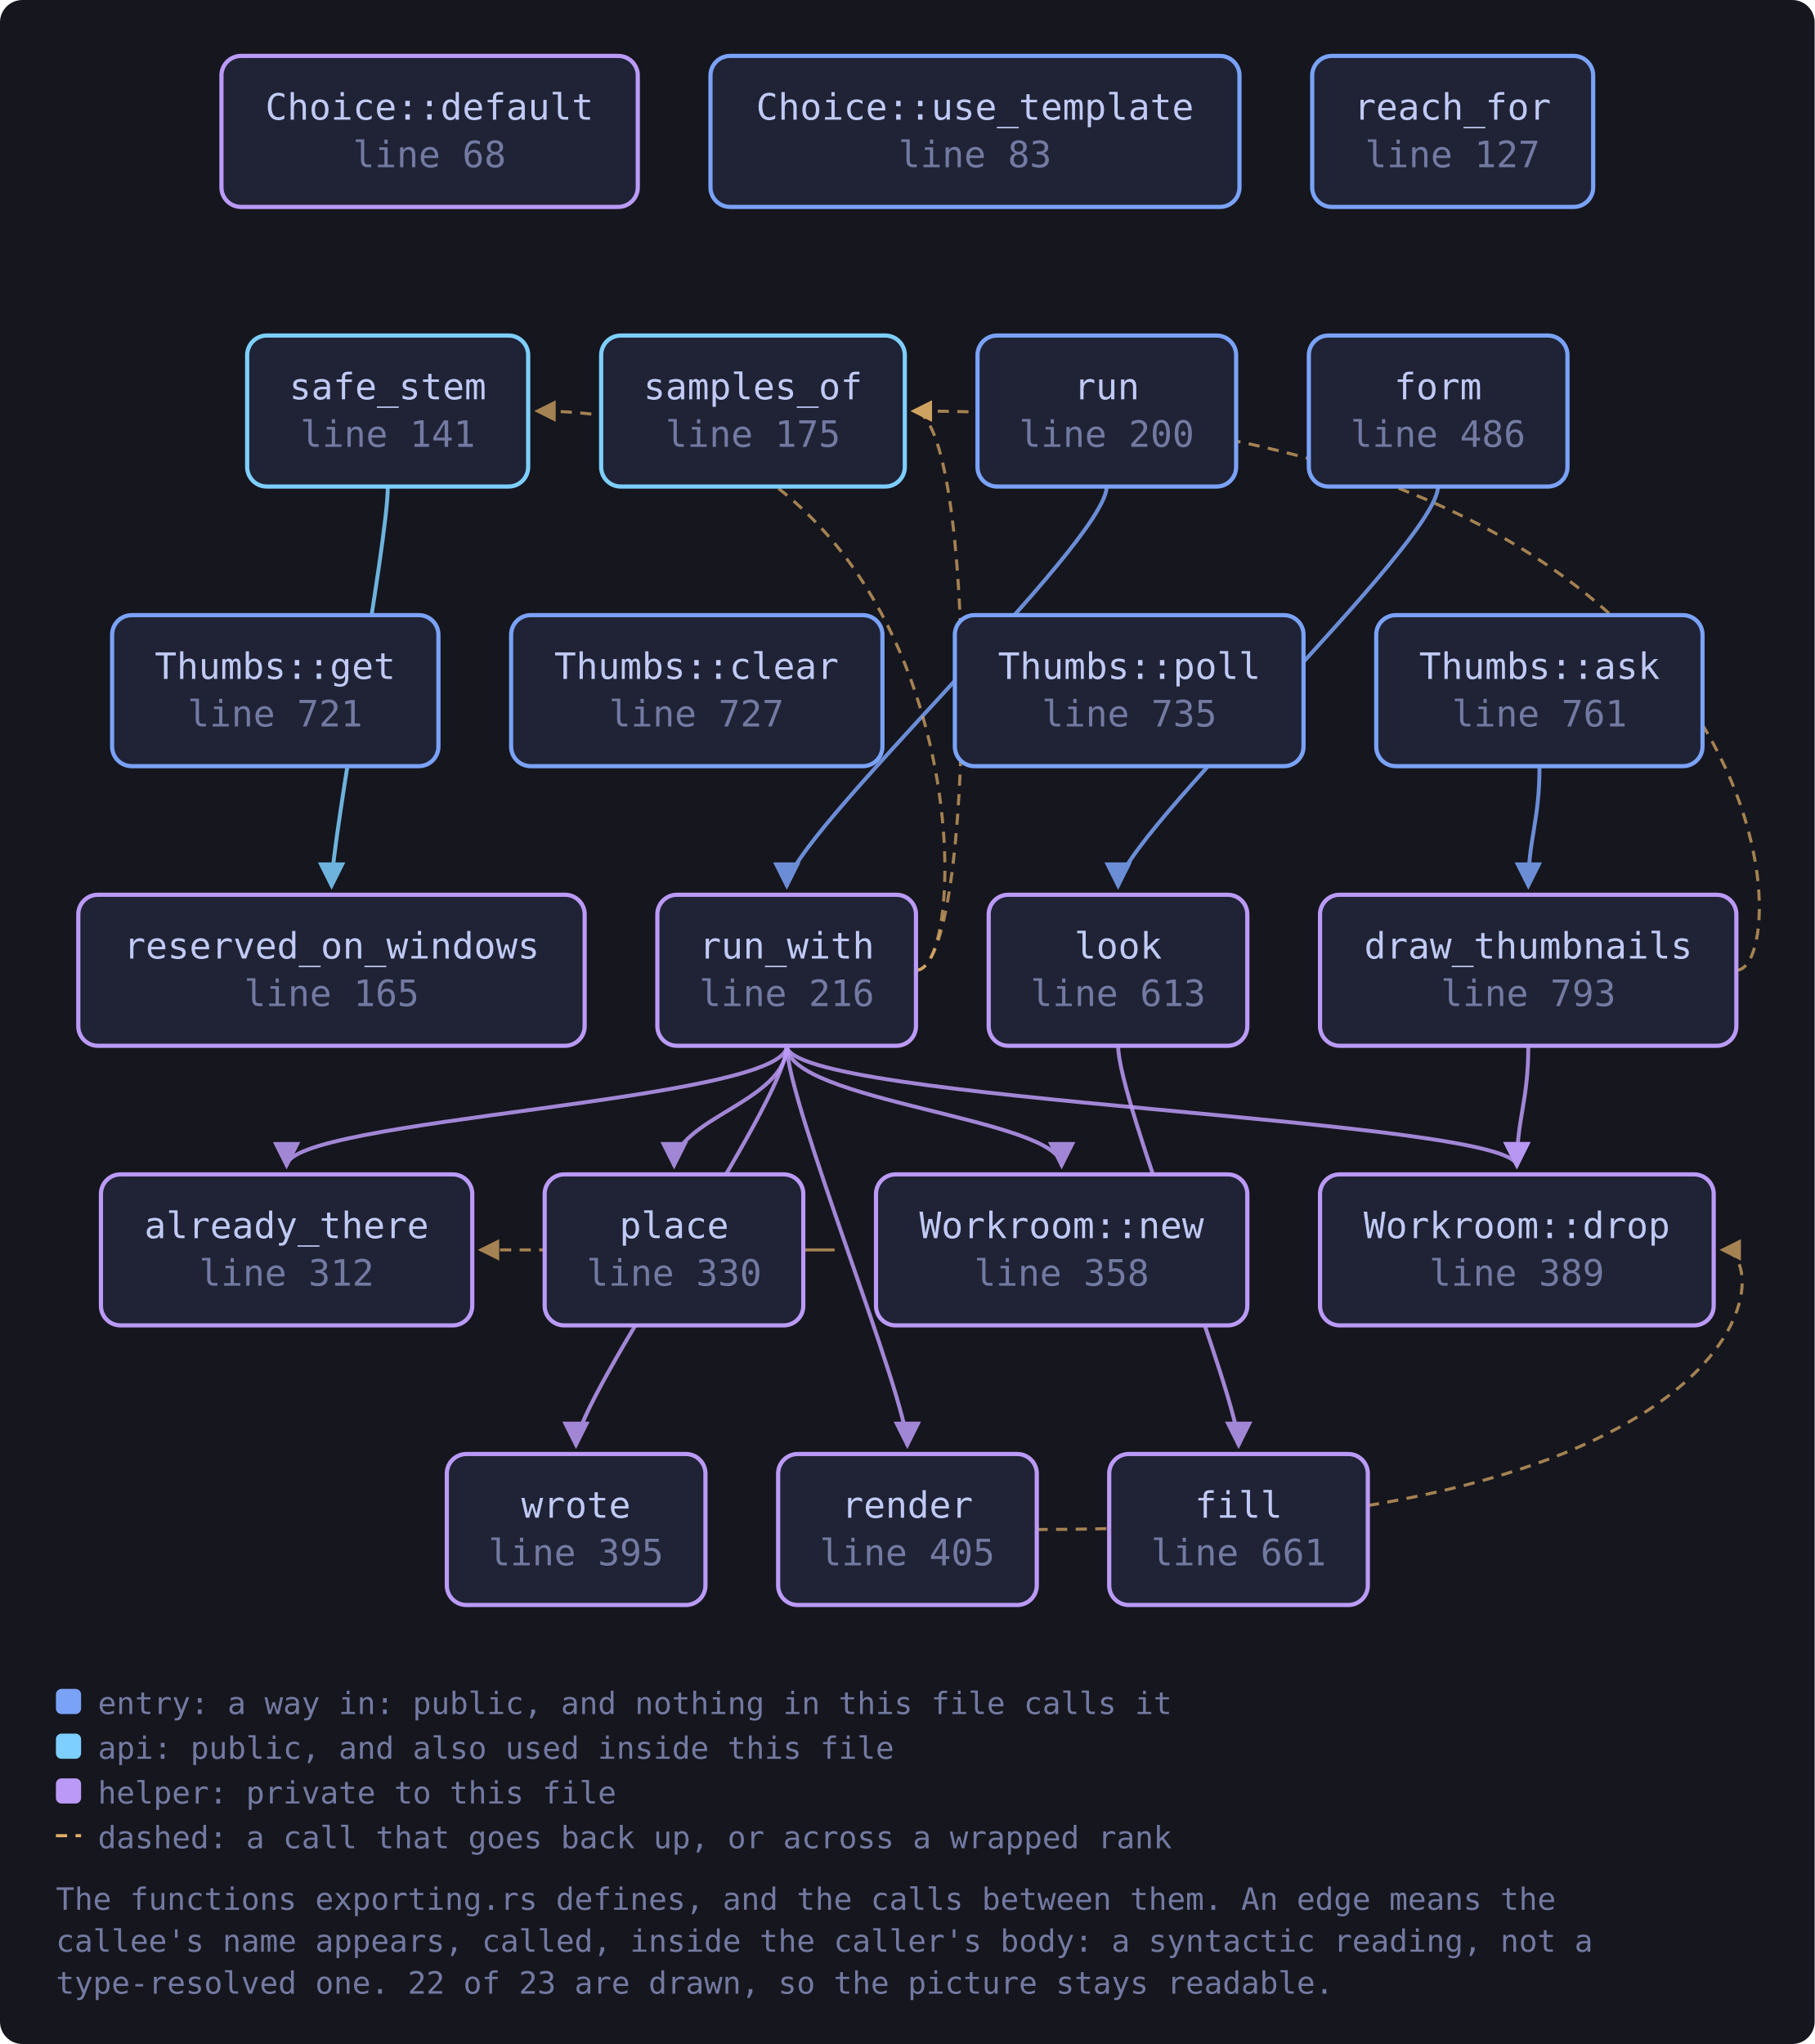
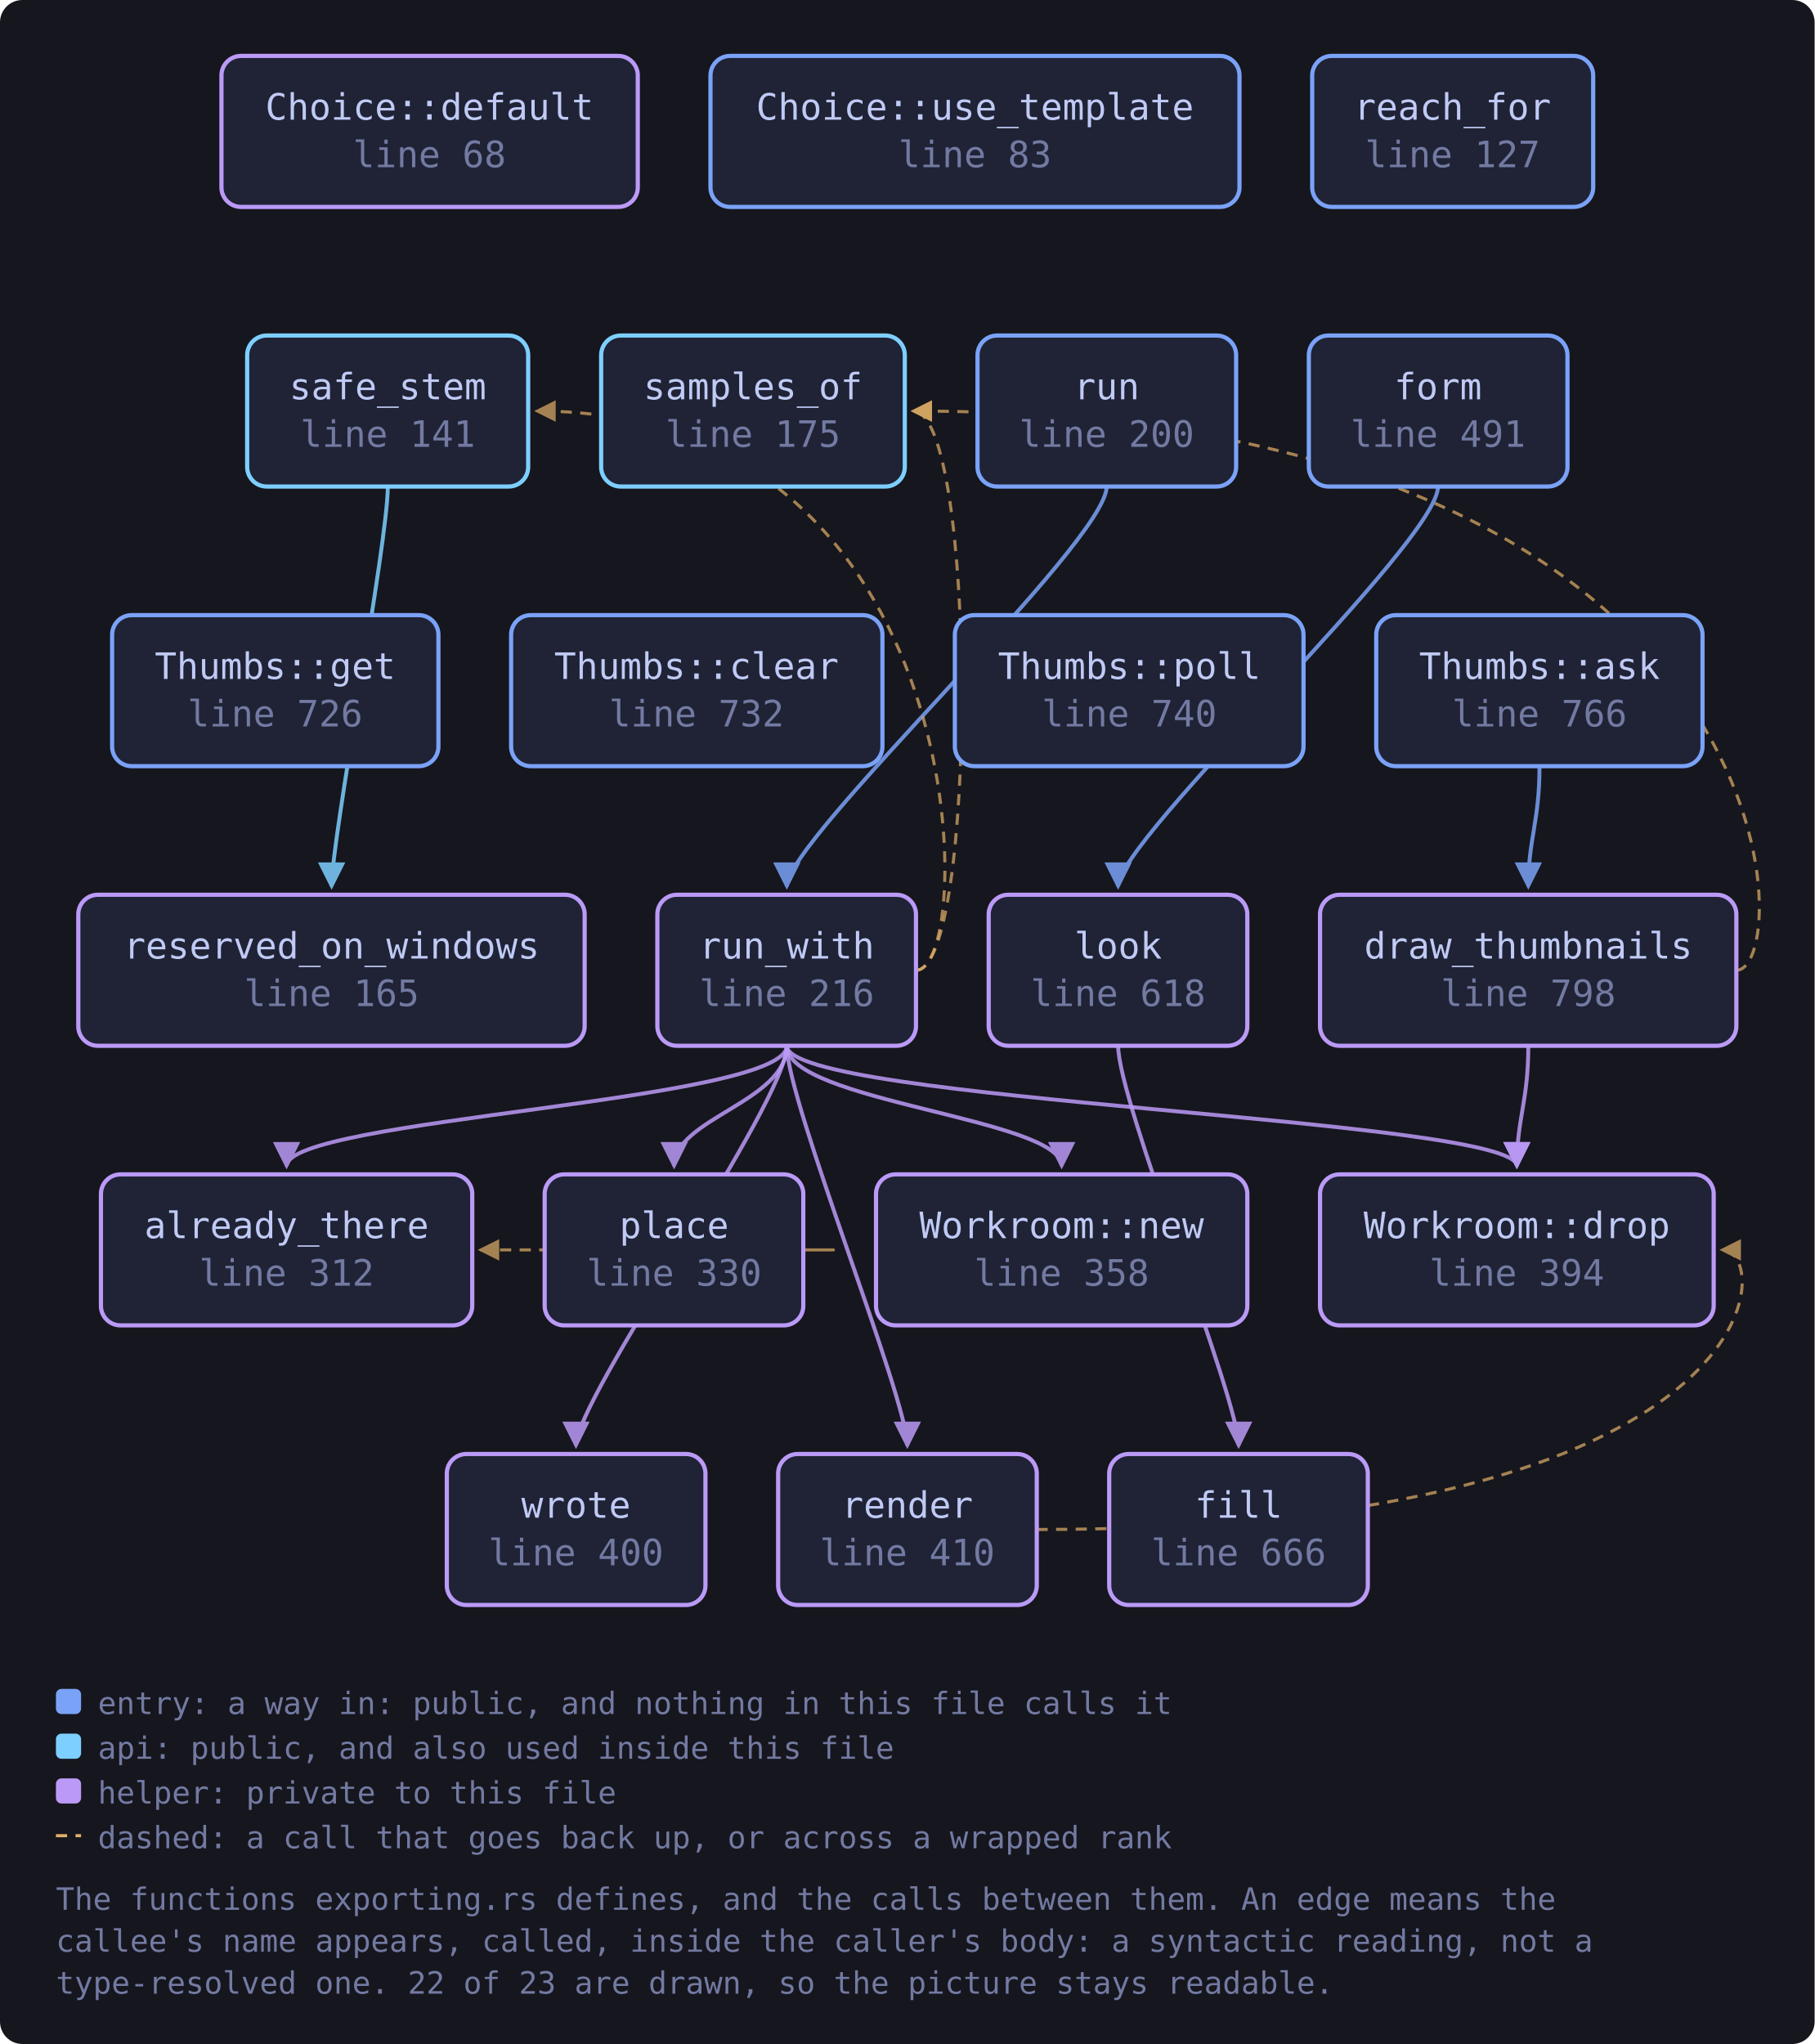
<svg xmlns="http://www.w3.org/2000/svg" viewBox="0 0 649 731" width="649" height="731" style="max-width:100%;height:auto" role="img" aria-label="flowchart">
  <defs>
    <marker id="a-muted" viewBox="0 0 8 8" refX="7" refY="4" markerWidth="7" markerHeight="7" orient="auto-start-reverse">
      <path d="M0 0 L8 4 L0 8 z" fill="var(--muted, #737aa2)" />
    </marker>
    <marker id="a-warn" viewBox="0 0 8 8" refX="7" refY="4" markerWidth="7" markerHeight="7" orient="auto-start-reverse">
      <path d="M0 0 L8 4 L0 8 z" fill="var(--warn, #e0af68)" />
    </marker>
    <marker id="a-accent" viewBox="0 0 8 8" refX="7" refY="4" markerWidth="7" markerHeight="7" orient="auto-start-reverse">
      <path d="M0 0 L8 4 L0 8 z" fill="var(--accent, #7aa2f7)" />
    </marker>
    <marker id="a-cyan" viewBox="0 0 8 8" refX="7" refY="4" markerWidth="7" markerHeight="7" orient="auto-start-reverse">
      <path d="M0 0 L8 4 L0 8 z" fill="var(--cyan, #7dcfff)" />
    </marker>
    <marker id="a-accent-2" viewBox="0 0 8 8" refX="7" refY="4" markerWidth="7" markerHeight="7" orient="auto-start-reverse">
      <path d="M0 0 L8 4 L0 8 z" fill="var(--accent-2, #bb9af7)" />
    </marker>
  </defs>
  <rect x="0" y="0" width="649" height="731" fill="var(--bg-inset, #16161e)" rx="8" />
  <path d="M550.6 274.0 C 550.6 294.0, 546.6 300.0, 546.6 317.0" fill="none" stroke="var(--accent, #7aa2f7)" stroke-width="1.4" opacity="0.85" marker-end="url(#a-accent)" />
  <path d="M546.6 374.0 C 546.6 394.0, 542.5 400.0, 542.5 417.0" fill="none" stroke="var(--accent-2, #bb9af7)" stroke-width="1.4" opacity="0.85" marker-end="url(#a-accent-2)" />
  <path d="M621.0 347.0 C 643.0 347.0, 643.0 147.0, 326.6 147.0" fill="none" stroke="var(--warn, #e0af68)" stroke-width="1.1" opacity="0.7" stroke-dasharray="4 3" marker-end="url(#a-warn)" />
  <path d="M514.3 174.0 C 514.3 194.0, 399.9 300.0, 399.9 317.0" fill="none" stroke="var(--accent, #7aa2f7)" stroke-width="1.4" opacity="0.85" marker-end="url(#a-accent)" />
  <path d="M399.9 374.0 C 399.9 394.0, 443.0 500.0, 443.0 517.0" fill="none" stroke="var(--accent-2, #bb9af7)" stroke-width="1.4" opacity="0.85" marker-end="url(#a-accent-2)" />
  <path d="M287.3 447.0 C 309.3 447.0, 309.3 447.0, 171.8 447.0" fill="none" stroke="var(--warn, #e0af68)" stroke-width="1.1" opacity="0.7" stroke-dasharray="4 3" marker-end="url(#a-warn)" />
  <path d="M370.7 547.0 C 634.9 547.0, 634.9 447.0, 615.9 447.0" fill="none" stroke="var(--warn, #e0af68)" stroke-width="1.1" opacity="0.7" stroke-dasharray="4 3" marker-end="url(#a-warn)" />
  <path d="M395.8 174.0 C 395.8 194.0, 281.4 300.0, 281.4 317.0" fill="none" stroke="var(--accent, #7aa2f7)" stroke-width="1.4" opacity="0.85" marker-end="url(#a-accent)" />
  <path d="M281.4 374.0 C 281.4 394.0, 102.5 400.0, 102.5 417.0" fill="none" stroke="var(--accent-2, #bb9af7)" stroke-width="1.4" opacity="0.85" marker-end="url(#a-accent-2)" />
  <path d="M281.4 374.0 C 281.4 394.0, 542.5 400.0, 542.5 417.0" fill="none" stroke="var(--accent-2, #bb9af7)" stroke-width="1.4" opacity="0.85" marker-end="url(#a-accent-2)" />
  <path d="M281.4 374.0 C 281.4 394.0, 379.7 400.0, 379.7 417.0" fill="none" stroke="var(--accent-2, #bb9af7)" stroke-width="1.4" opacity="0.85" marker-end="url(#a-accent-2)" />
  <path d="M281.4 374.0 C 281.4 394.0, 241.1 400.0, 241.1 417.0" fill="none" stroke="var(--accent-2, #bb9af7)" stroke-width="1.4" opacity="0.85" marker-end="url(#a-accent-2)" />
  <path d="M281.4 374.0 C 281.4 394.0, 324.5 500.0, 324.5 517.0" fill="none" stroke="var(--accent-2, #bb9af7)" stroke-width="1.4" opacity="0.85" marker-end="url(#a-accent-2)" />
  <path d="M327.6 347.0 C 349.6 347.0, 349.6 147.0, 192.0 147.0" fill="none" stroke="var(--warn, #e0af68)" stroke-width="1.1" opacity="0.7" stroke-dasharray="4 3" marker-end="url(#a-warn)" />
  <path d="M327.6 347.0 C 349.6 347.0, 349.6 147.0, 326.6 147.0" fill="none" stroke="var(--warn, #e0af68)" stroke-width="1.1" opacity="0.7" stroke-dasharray="4 3" marker-end="url(#a-warn)" />
  <path d="M281.4 374.0 C 281.4 394.0, 206.0 500.0, 206.0 517.0" fill="none" stroke="var(--accent-2, #bb9af7)" stroke-width="1.4" opacity="0.85" marker-end="url(#a-accent-2)" />
  <path d="M138.7 174.0 C 138.7 194.0, 118.6 300.0, 118.6 317.0" fill="none" stroke="var(--cyan, #7dcfff)" stroke-width="1.4" opacity="0.85" marker-end="url(#a-cyan)" />
  <a href="https://github.com/tilas01/veilvoice/blob/main/crates/veilvoice-gui/src/exporting.rs#L68" target="_blank" rel="noopener noreferrer">
    <rect x="79.2" y="20.0" width="148.9" height="54.0" rx="7" fill="var(--bg-soft, #1f2335)" stroke="var(--accent-2, #bb9af7)" stroke-width="1.5" />
    <text x="153.6" y="42.8" font-family="ui-monospace, SFMono-Regular, Menlo, Consolas, monospace" font-size="13" fill="var(--fg, #c0caf5)" text-anchor="middle">Choice::default</text>
    <text x="153.6" y="59.8" font-family="ui-monospace, SFMono-Regular, Menlo, Consolas, monospace" font-size="13" fill="var(--muted, #737aa2)" text-anchor="middle">line 68</text>
  </a>
  <a href="https://github.com/tilas01/veilvoice/blob/main/crates/veilvoice-gui/src/exporting.rs#L83" target="_blank" rel="noopener noreferrer">
    <rect x="254.1" y="20.0" width="189.2" height="54.0" rx="7" fill="var(--bg-soft, #1f2335)" stroke="var(--accent, #7aa2f7)" stroke-width="1.5" />
    <text x="348.7" y="42.8" font-family="ui-monospace, SFMono-Regular, Menlo, Consolas, monospace" font-size="13" fill="var(--fg, #c0caf5)" text-anchor="middle">Choice::use_template</text>
    <text x="348.7" y="59.8" font-family="ui-monospace, SFMono-Regular, Menlo, Consolas, monospace" font-size="13" fill="var(--muted, #737aa2)" text-anchor="middle">line 83</text>
  </a>
  <a href="https://github.com/tilas01/veilvoice/blob/main/crates/veilvoice-gui/src/exporting.rs#L127" target="_blank" rel="noopener noreferrer">
    <rect x="469.3" y="20.0" width="100.5" height="54.0" rx="7" fill="var(--bg-soft, #1f2335)" stroke="var(--accent, #7aa2f7)" stroke-width="1.5" />
    <text x="519.5" y="42.8" font-family="ui-monospace, SFMono-Regular, Menlo, Consolas, monospace" font-size="13" fill="var(--fg, #c0caf5)" text-anchor="middle">reach_for</text>
    <text x="519.5" y="59.8" font-family="ui-monospace, SFMono-Regular, Menlo, Consolas, monospace" font-size="13" fill="var(--muted, #737aa2)" text-anchor="middle">line 127</text>
  </a>
  <a href="https://github.com/tilas01/veilvoice/blob/main/crates/veilvoice-gui/src/exporting.rs#L141" target="_blank" rel="noopener noreferrer">
    <rect x="88.4" y="120.0" width="100.5" height="54.0" rx="7" fill="var(--bg-soft, #1f2335)" stroke="var(--cyan, #7dcfff)" stroke-width="1.5" />
    <text x="138.7" y="142.8" font-family="ui-monospace, SFMono-Regular, Menlo, Consolas, monospace" font-size="13" fill="var(--fg, #c0caf5)" text-anchor="middle">safe_stem</text>
    <text x="138.7" y="159.8" font-family="ui-monospace, SFMono-Regular, Menlo, Consolas, monospace" font-size="13" fill="var(--muted, #737aa2)" text-anchor="middle">line 141</text>
  </a>
  <a href="https://github.com/tilas01/veilvoice/blob/main/crates/veilvoice-gui/src/exporting.rs#L165" target="_blank" rel="noopener noreferrer">
    <rect x="28.0" y="320.0" width="181.1" height="54.0" rx="7" fill="var(--bg-soft, #1f2335)" stroke="var(--accent-2, #bb9af7)" stroke-width="1.5" />
    <text x="118.6" y="342.8" font-family="ui-monospace, SFMono-Regular, Menlo, Consolas, monospace" font-size="13" fill="var(--fg, #c0caf5)" text-anchor="middle">reserved_on_windows</text>
    <text x="118.6" y="359.8" font-family="ui-monospace, SFMono-Regular, Menlo, Consolas, monospace" font-size="13" fill="var(--muted, #737aa2)" text-anchor="middle">line 165</text>
  </a>
  <a href="https://github.com/tilas01/veilvoice/blob/main/crates/veilvoice-gui/src/exporting.rs#L175" target="_blank" rel="noopener noreferrer">
    <rect x="215.0" y="120.0" width="108.6" height="54.0" rx="7" fill="var(--bg-soft, #1f2335)" stroke="var(--cyan, #7dcfff)" stroke-width="1.5" />
    <text x="269.3" y="142.8" font-family="ui-monospace, SFMono-Regular, Menlo, Consolas, monospace" font-size="13" fill="var(--fg, #c0caf5)" text-anchor="middle">samples_of</text>
    <text x="269.3" y="159.8" font-family="ui-monospace, SFMono-Regular, Menlo, Consolas, monospace" font-size="13" fill="var(--muted, #737aa2)" text-anchor="middle">line 175</text>
  </a>
  <a href="https://github.com/tilas01/veilvoice/blob/main/crates/veilvoice-gui/src/exporting.rs#L200" target="_blank" rel="noopener noreferrer">
    <rect x="349.6" y="120.0" width="92.5" height="54.0" rx="7" fill="var(--bg-soft, #1f2335)" stroke="var(--accent, #7aa2f7)" stroke-width="1.5" />
    <text x="395.8" y="142.8" font-family="ui-monospace, SFMono-Regular, Menlo, Consolas, monospace" font-size="13" fill="var(--fg, #c0caf5)" text-anchor="middle">run</text>
    <text x="395.8" y="159.8" font-family="ui-monospace, SFMono-Regular, Menlo, Consolas, monospace" font-size="13" fill="var(--muted, #737aa2)" text-anchor="middle">line 200</text>
  </a>
  <a href="https://github.com/tilas01/veilvoice/blob/main/crates/veilvoice-gui/src/exporting.rs#L216" target="_blank" rel="noopener noreferrer">
    <rect x="235.1" y="320.0" width="92.5" height="54.0" rx="7" fill="var(--bg-soft, #1f2335)" stroke="var(--accent-2, #bb9af7)" stroke-width="1.5" />
    <text x="281.4" y="342.8" font-family="ui-monospace, SFMono-Regular, Menlo, Consolas, monospace" font-size="13" fill="var(--fg, #c0caf5)" text-anchor="middle">run_with</text>
    <text x="281.4" y="359.8" font-family="ui-monospace, SFMono-Regular, Menlo, Consolas, monospace" font-size="13" fill="var(--muted, #737aa2)" text-anchor="middle">line 216</text>
  </a>
  <a href="https://github.com/tilas01/veilvoice/blob/main/crates/veilvoice-gui/src/exporting.rs#L312" target="_blank" rel="noopener noreferrer">
    <rect x="36.1" y="420.0" width="132.8" height="54.0" rx="7" fill="var(--bg-soft, #1f2335)" stroke="var(--accent-2, #bb9af7)" stroke-width="1.5" />
    <text x="102.5" y="442.8" font-family="ui-monospace, SFMono-Regular, Menlo, Consolas, monospace" font-size="13" fill="var(--fg, #c0caf5)" text-anchor="middle">already_there</text>
    <text x="102.5" y="459.8" font-family="ui-monospace, SFMono-Regular, Menlo, Consolas, monospace" font-size="13" fill="var(--muted, #737aa2)" text-anchor="middle">line 312</text>
  </a>
  <a href="https://github.com/tilas01/veilvoice/blob/main/crates/veilvoice-gui/src/exporting.rs#L330" target="_blank" rel="noopener noreferrer">
    <rect x="194.8" y="420.0" width="92.5" height="54.0" rx="7" fill="var(--bg-soft, #1f2335)" stroke="var(--accent-2, #bb9af7)" stroke-width="1.5" />
    <text x="241.1" y="442.8" font-family="ui-monospace, SFMono-Regular, Menlo, Consolas, monospace" font-size="13" fill="var(--fg, #c0caf5)" text-anchor="middle">place</text>
    <text x="241.1" y="459.8" font-family="ui-monospace, SFMono-Regular, Menlo, Consolas, monospace" font-size="13" fill="var(--muted, #737aa2)" text-anchor="middle">line 330</text>
  </a>
  <a href="https://github.com/tilas01/veilvoice/blob/main/crates/veilvoice-gui/src/exporting.rs#L358" target="_blank" rel="noopener noreferrer">
    <rect x="313.3" y="420.0" width="132.8" height="54.0" rx="7" fill="var(--bg-soft, #1f2335)" stroke="var(--accent-2, #bb9af7)" stroke-width="1.5" />
    <text x="379.7" y="442.8" font-family="ui-monospace, SFMono-Regular, Menlo, Consolas, monospace" font-size="13" fill="var(--fg, #c0caf5)" text-anchor="middle">Workroom::new</text>
    <text x="379.7" y="459.8" font-family="ui-monospace, SFMono-Regular, Menlo, Consolas, monospace" font-size="13" fill="var(--muted, #737aa2)" text-anchor="middle">line 358</text>
  </a>
-   <a href="https://github.com/tilas01/veilvoice/blob/main/crates/veilvoice-gui/src/exporting.rs#L389" target="_blank" rel="noopener noreferrer">
+   <a href="https://github.com/tilas01/veilvoice/blob/main/crates/veilvoice-gui/src/exporting.rs#L394" target="_blank" rel="noopener noreferrer">
    <rect x="472.1" y="420.0" width="140.8" height="54.0" rx="7" fill="var(--bg-soft, #1f2335)" stroke="var(--accent-2, #bb9af7)" stroke-width="1.5" />
    <text x="542.5" y="442.8" font-family="ui-monospace, SFMono-Regular, Menlo, Consolas, monospace" font-size="13" fill="var(--fg, #c0caf5)" text-anchor="middle">Workroom::drop</text>
-     <text x="542.5" y="459.8" font-family="ui-monospace, SFMono-Regular, Menlo, Consolas, monospace" font-size="13" fill="var(--muted, #737aa2)" text-anchor="middle">line 389</text>
+     <text x="542.5" y="459.8" font-family="ui-monospace, SFMono-Regular, Menlo, Consolas, monospace" font-size="13" fill="var(--muted, #737aa2)" text-anchor="middle">line 394</text>
  </a>
-   <a href="https://github.com/tilas01/veilvoice/blob/main/crates/veilvoice-gui/src/exporting.rs#L395" target="_blank" rel="noopener noreferrer">
+   <a href="https://github.com/tilas01/veilvoice/blob/main/crates/veilvoice-gui/src/exporting.rs#L400" target="_blank" rel="noopener noreferrer">
    <rect x="159.8" y="520.0" width="92.5" height="54.0" rx="7" fill="var(--bg-soft, #1f2335)" stroke="var(--accent-2, #bb9af7)" stroke-width="1.5" />
    <text x="206.0" y="542.8" font-family="ui-monospace, SFMono-Regular, Menlo, Consolas, monospace" font-size="13" fill="var(--fg, #c0caf5)" text-anchor="middle">wrote</text>
-     <text x="206.0" y="559.8" font-family="ui-monospace, SFMono-Regular, Menlo, Consolas, monospace" font-size="13" fill="var(--muted, #737aa2)" text-anchor="middle">line 395</text>
+     <text x="206.0" y="559.8" font-family="ui-monospace, SFMono-Regular, Menlo, Consolas, monospace" font-size="13" fill="var(--muted, #737aa2)" text-anchor="middle">line 400</text>
  </a>
-   <a href="https://github.com/tilas01/veilvoice/blob/main/crates/veilvoice-gui/src/exporting.rs#L405" target="_blank" rel="noopener noreferrer">
+   <a href="https://github.com/tilas01/veilvoice/blob/main/crates/veilvoice-gui/src/exporting.rs#L410" target="_blank" rel="noopener noreferrer">
    <rect x="278.3" y="520.0" width="92.5" height="54.0" rx="7" fill="var(--bg-soft, #1f2335)" stroke="var(--accent-2, #bb9af7)" stroke-width="1.5" />
    <text x="324.5" y="542.8" font-family="ui-monospace, SFMono-Regular, Menlo, Consolas, monospace" font-size="13" fill="var(--fg, #c0caf5)" text-anchor="middle">render</text>
-     <text x="324.5" y="559.8" font-family="ui-monospace, SFMono-Regular, Menlo, Consolas, monospace" font-size="13" fill="var(--muted, #737aa2)" text-anchor="middle">line 405</text>
+     <text x="324.5" y="559.8" font-family="ui-monospace, SFMono-Regular, Menlo, Consolas, monospace" font-size="13" fill="var(--muted, #737aa2)" text-anchor="middle">line 410</text>
  </a>
-   <a href="https://github.com/tilas01/veilvoice/blob/main/crates/veilvoice-gui/src/exporting.rs#L486" target="_blank" rel="noopener noreferrer">
+   <a href="https://github.com/tilas01/veilvoice/blob/main/crates/veilvoice-gui/src/exporting.rs#L491" target="_blank" rel="noopener noreferrer">
    <rect x="468.1" y="120.0" width="92.5" height="54.0" rx="7" fill="var(--bg-soft, #1f2335)" stroke="var(--accent, #7aa2f7)" stroke-width="1.5" />
    <text x="514.3" y="142.8" font-family="ui-monospace, SFMono-Regular, Menlo, Consolas, monospace" font-size="13" fill="var(--fg, #c0caf5)" text-anchor="middle">form</text>
-     <text x="514.3" y="159.8" font-family="ui-monospace, SFMono-Regular, Menlo, Consolas, monospace" font-size="13" fill="var(--muted, #737aa2)" text-anchor="middle">line 486</text>
+     <text x="514.3" y="159.8" font-family="ui-monospace, SFMono-Regular, Menlo, Consolas, monospace" font-size="13" fill="var(--muted, #737aa2)" text-anchor="middle">line 491</text>
  </a>
-   <a href="https://github.com/tilas01/veilvoice/blob/main/crates/veilvoice-gui/src/exporting.rs#L613" target="_blank" rel="noopener noreferrer">
+   <a href="https://github.com/tilas01/veilvoice/blob/main/crates/veilvoice-gui/src/exporting.rs#L618" target="_blank" rel="noopener noreferrer">
    <rect x="353.6" y="320.0" width="92.5" height="54.0" rx="7" fill="var(--bg-soft, #1f2335)" stroke="var(--accent-2, #bb9af7)" stroke-width="1.5" />
    <text x="399.9" y="342.8" font-family="ui-monospace, SFMono-Regular, Menlo, Consolas, monospace" font-size="13" fill="var(--fg, #c0caf5)" text-anchor="middle">look</text>
-     <text x="399.9" y="359.8" font-family="ui-monospace, SFMono-Regular, Menlo, Consolas, monospace" font-size="13" fill="var(--muted, #737aa2)" text-anchor="middle">line 613</text>
+     <text x="399.9" y="359.8" font-family="ui-monospace, SFMono-Regular, Menlo, Consolas, monospace" font-size="13" fill="var(--muted, #737aa2)" text-anchor="middle">line 618</text>
  </a>
-   <a href="https://github.com/tilas01/veilvoice/blob/main/crates/veilvoice-gui/src/exporting.rs#L661" target="_blank" rel="noopener noreferrer">
+   <a href="https://github.com/tilas01/veilvoice/blob/main/crates/veilvoice-gui/src/exporting.rs#L666" target="_blank" rel="noopener noreferrer">
    <rect x="396.7" y="520.0" width="92.5" height="54.0" rx="7" fill="var(--bg-soft, #1f2335)" stroke="var(--accent-2, #bb9af7)" stroke-width="1.5" />
    <text x="443.0" y="542.8" font-family="ui-monospace, SFMono-Regular, Menlo, Consolas, monospace" font-size="13" fill="var(--fg, #c0caf5)" text-anchor="middle">fill</text>
-     <text x="443.0" y="559.8" font-family="ui-monospace, SFMono-Regular, Menlo, Consolas, monospace" font-size="13" fill="var(--muted, #737aa2)" text-anchor="middle">line 661</text>
+     <text x="443.0" y="559.8" font-family="ui-monospace, SFMono-Regular, Menlo, Consolas, monospace" font-size="13" fill="var(--muted, #737aa2)" text-anchor="middle">line 666</text>
  </a>
-   <a href="https://github.com/tilas01/veilvoice/blob/main/crates/veilvoice-gui/src/exporting.rs#L721" target="_blank" rel="noopener noreferrer">
+   <a href="https://github.com/tilas01/veilvoice/blob/main/crates/veilvoice-gui/src/exporting.rs#L726" target="_blank" rel="noopener noreferrer">
    <rect x="40.1" y="220.0" width="116.7" height="54.0" rx="7" fill="var(--bg-soft, #1f2335)" stroke="var(--accent, #7aa2f7)" stroke-width="1.5" />
    <text x="98.4" y="242.8" font-family="ui-monospace, SFMono-Regular, Menlo, Consolas, monospace" font-size="13" fill="var(--fg, #c0caf5)" text-anchor="middle">Thumbs::get</text>
-     <text x="98.4" y="259.8" font-family="ui-monospace, SFMono-Regular, Menlo, Consolas, monospace" font-size="13" fill="var(--muted, #737aa2)" text-anchor="middle">line 721</text>
+     <text x="98.4" y="259.8" font-family="ui-monospace, SFMono-Regular, Menlo, Consolas, monospace" font-size="13" fill="var(--muted, #737aa2)" text-anchor="middle">line 726</text>
  </a>
-   <a href="https://github.com/tilas01/veilvoice/blob/main/crates/veilvoice-gui/src/exporting.rs#L727" target="_blank" rel="noopener noreferrer">
+   <a href="https://github.com/tilas01/veilvoice/blob/main/crates/veilvoice-gui/src/exporting.rs#L732" target="_blank" rel="noopener noreferrer">
    <rect x="182.8" y="220.0" width="132.8" height="54.0" rx="7" fill="var(--bg-soft, #1f2335)" stroke="var(--accent, #7aa2f7)" stroke-width="1.5" />
    <text x="249.1" y="242.8" font-family="ui-monospace, SFMono-Regular, Menlo, Consolas, monospace" font-size="13" fill="var(--fg, #c0caf5)" text-anchor="middle">Thumbs::clear</text>
-     <text x="249.1" y="259.8" font-family="ui-monospace, SFMono-Regular, Menlo, Consolas, monospace" font-size="13" fill="var(--muted, #737aa2)" text-anchor="middle">line 727</text>
+     <text x="249.1" y="259.8" font-family="ui-monospace, SFMono-Regular, Menlo, Consolas, monospace" font-size="13" fill="var(--muted, #737aa2)" text-anchor="middle">line 732</text>
  </a>
-   <a href="https://github.com/tilas01/veilvoice/blob/main/crates/veilvoice-gui/src/exporting.rs#L735" target="_blank" rel="noopener noreferrer">
+   <a href="https://github.com/tilas01/veilvoice/blob/main/crates/veilvoice-gui/src/exporting.rs#L740" target="_blank" rel="noopener noreferrer">
    <rect x="341.5" y="220.0" width="124.7" height="54.0" rx="7" fill="var(--bg-soft, #1f2335)" stroke="var(--accent, #7aa2f7)" stroke-width="1.5" />
    <text x="403.9" y="242.8" font-family="ui-monospace, SFMono-Regular, Menlo, Consolas, monospace" font-size="13" fill="var(--fg, #c0caf5)" text-anchor="middle">Thumbs::poll</text>
-     <text x="403.9" y="259.8" font-family="ui-monospace, SFMono-Regular, Menlo, Consolas, monospace" font-size="13" fill="var(--muted, #737aa2)" text-anchor="middle">line 735</text>
+     <text x="403.9" y="259.8" font-family="ui-monospace, SFMono-Regular, Menlo, Consolas, monospace" font-size="13" fill="var(--muted, #737aa2)" text-anchor="middle">line 740</text>
  </a>
-   <a href="https://github.com/tilas01/veilvoice/blob/main/crates/veilvoice-gui/src/exporting.rs#L761" target="_blank" rel="noopener noreferrer">
+   <a href="https://github.com/tilas01/veilvoice/blob/main/crates/veilvoice-gui/src/exporting.rs#L766" target="_blank" rel="noopener noreferrer">
    <rect x="492.2" y="220.0" width="116.7" height="54.0" rx="7" fill="var(--bg-soft, #1f2335)" stroke="var(--accent, #7aa2f7)" stroke-width="1.5" />
    <text x="550.6" y="242.8" font-family="ui-monospace, SFMono-Regular, Menlo, Consolas, monospace" font-size="13" fill="var(--fg, #c0caf5)" text-anchor="middle">Thumbs::ask</text>
-     <text x="550.6" y="259.8" font-family="ui-monospace, SFMono-Regular, Menlo, Consolas, monospace" font-size="13" fill="var(--muted, #737aa2)" text-anchor="middle">line 761</text>
+     <text x="550.6" y="259.8" font-family="ui-monospace, SFMono-Regular, Menlo, Consolas, monospace" font-size="13" fill="var(--muted, #737aa2)" text-anchor="middle">line 766</text>
  </a>
-   <a href="https://github.com/tilas01/veilvoice/blob/main/crates/veilvoice-gui/src/exporting.rs#L793" target="_blank" rel="noopener noreferrer">
+   <a href="https://github.com/tilas01/veilvoice/blob/main/crates/veilvoice-gui/src/exporting.rs#L798" target="_blank" rel="noopener noreferrer">
    <rect x="472.1" y="320.0" width="148.9" height="54.0" rx="7" fill="var(--bg-soft, #1f2335)" stroke="var(--accent-2, #bb9af7)" stroke-width="1.5" />
    <text x="546.6" y="342.8" font-family="ui-monospace, SFMono-Regular, Menlo, Consolas, monospace" font-size="13" fill="var(--fg, #c0caf5)" text-anchor="middle">draw_thumbnails</text>
-     <text x="546.6" y="359.8" font-family="ui-monospace, SFMono-Regular, Menlo, Consolas, monospace" font-size="13" fill="var(--muted, #737aa2)" text-anchor="middle">line 793</text>
+     <text x="546.6" y="359.8" font-family="ui-monospace, SFMono-Regular, Menlo, Consolas, monospace" font-size="13" fill="var(--muted, #737aa2)" text-anchor="middle">line 798</text>
  </a>
  <rect x="20.0" y="604.0" width="9" height="9" rx="2" fill="var(--accent, #7aa2f7)" />
  <text x="35.0" y="613.0" font-family="ui-monospace, SFMono-Regular, Menlo, Consolas, monospace" font-size="11" fill="var(--muted, #737aa2)">entry: a way in: public, and nothing in this file calls it</text>
  <rect x="20.0" y="620.0" width="9" height="9" rx="2" fill="var(--cyan, #7dcfff)" />
  <text x="35.0" y="629.0" font-family="ui-monospace, SFMono-Regular, Menlo, Consolas, monospace" font-size="11" fill="var(--muted, #737aa2)">api: public, and also used inside this file</text>
  <rect x="20.0" y="636.0" width="9" height="9" rx="2" fill="var(--accent-2, #bb9af7)" />
  <text x="35.0" y="645.0" font-family="ui-monospace, SFMono-Regular, Menlo, Consolas, monospace" font-size="11" fill="var(--muted, #737aa2)">helper: private to this file</text>
  <path d="M20.0 656.5 L29.0 656.5" stroke="var(--warn, #e0af68)" stroke-width="1.1" stroke-dasharray="4 3" />
  <text x="35.0" y="661.0" font-family="ui-monospace, SFMono-Regular, Menlo, Consolas, monospace" font-size="11" fill="var(--muted, #737aa2)">dashed: a call that goes back up, or across a wrapped rank</text>
  <text x="20.0" y="683.0" font-family="ui-monospace, SFMono-Regular, Menlo, Consolas, monospace" font-size="11" fill="var(--muted, #737aa2)">The functions exporting.rs defines, and the calls between them. An edge means the</text>
  <text x="20.0" y="698.0" font-family="ui-monospace, SFMono-Regular, Menlo, Consolas, monospace" font-size="11" fill="var(--muted, #737aa2)">callee's name appears, called, inside the caller's body: a syntactic reading, not a</text>
  <text x="20.0" y="713.0" font-family="ui-monospace, SFMono-Regular, Menlo, Consolas, monospace" font-size="11" fill="var(--muted, #737aa2)">type-resolved one. 22 of 23 are drawn, so the picture stays readable.</text>
</svg>
